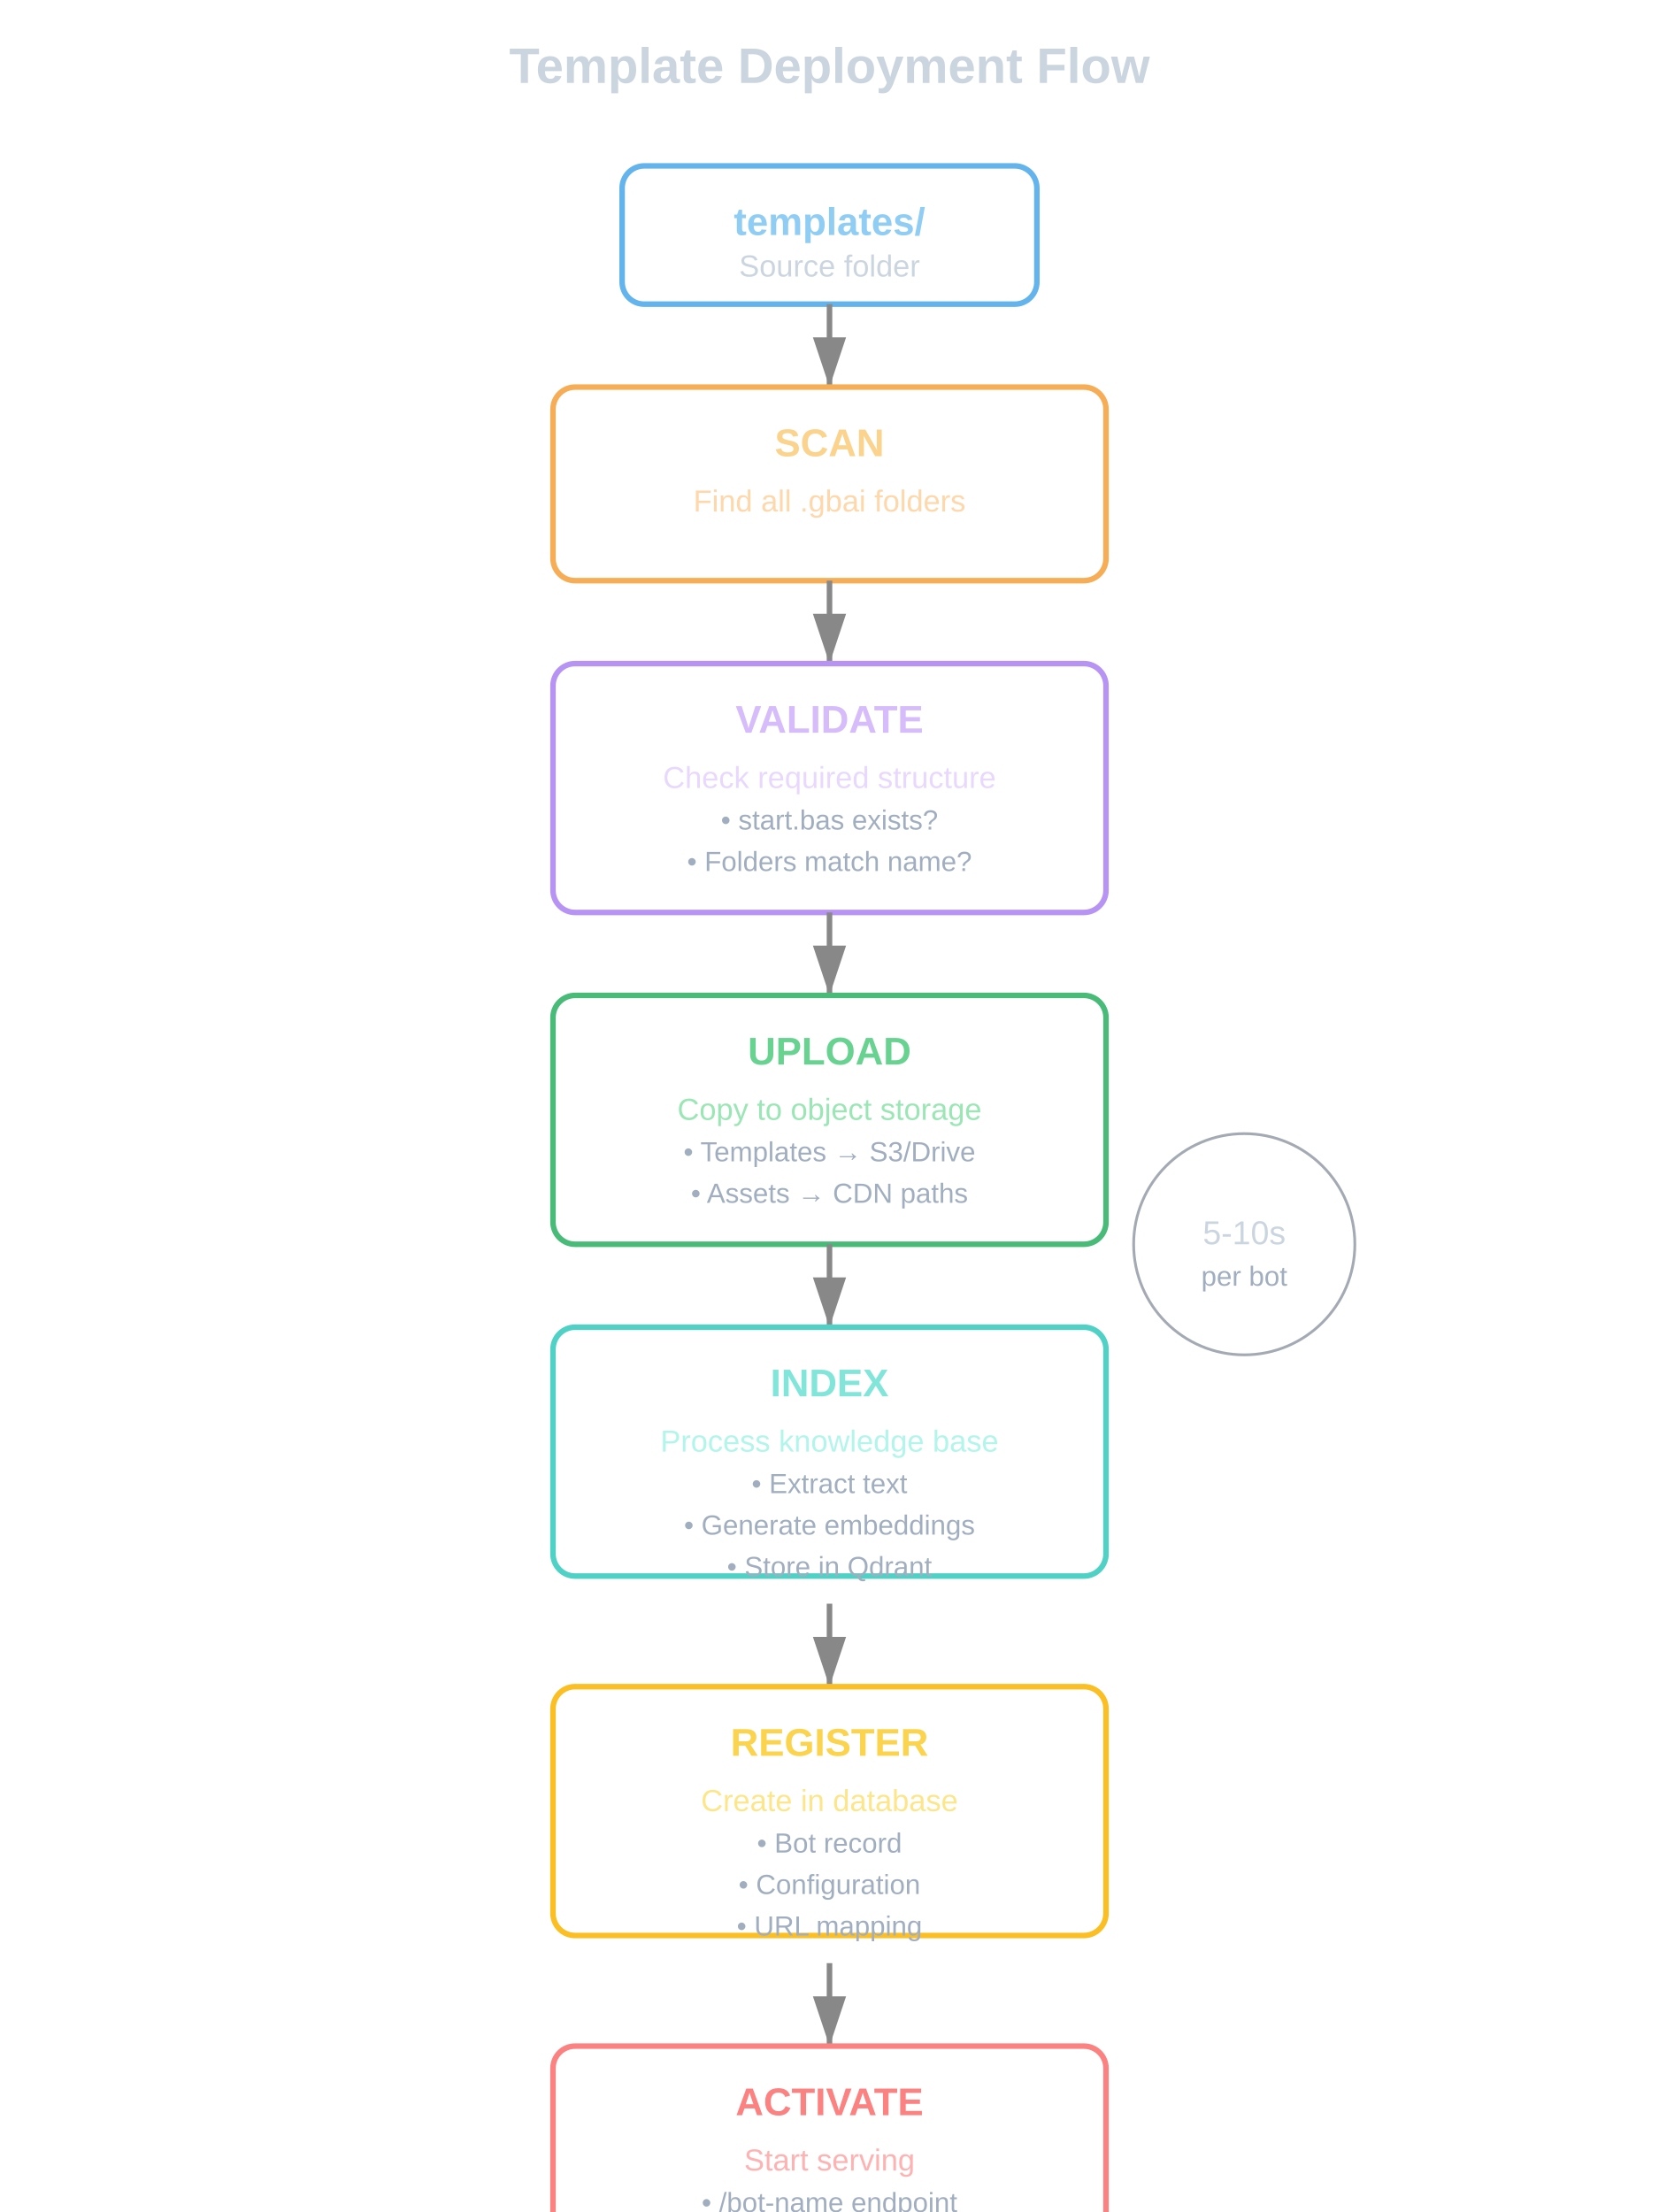
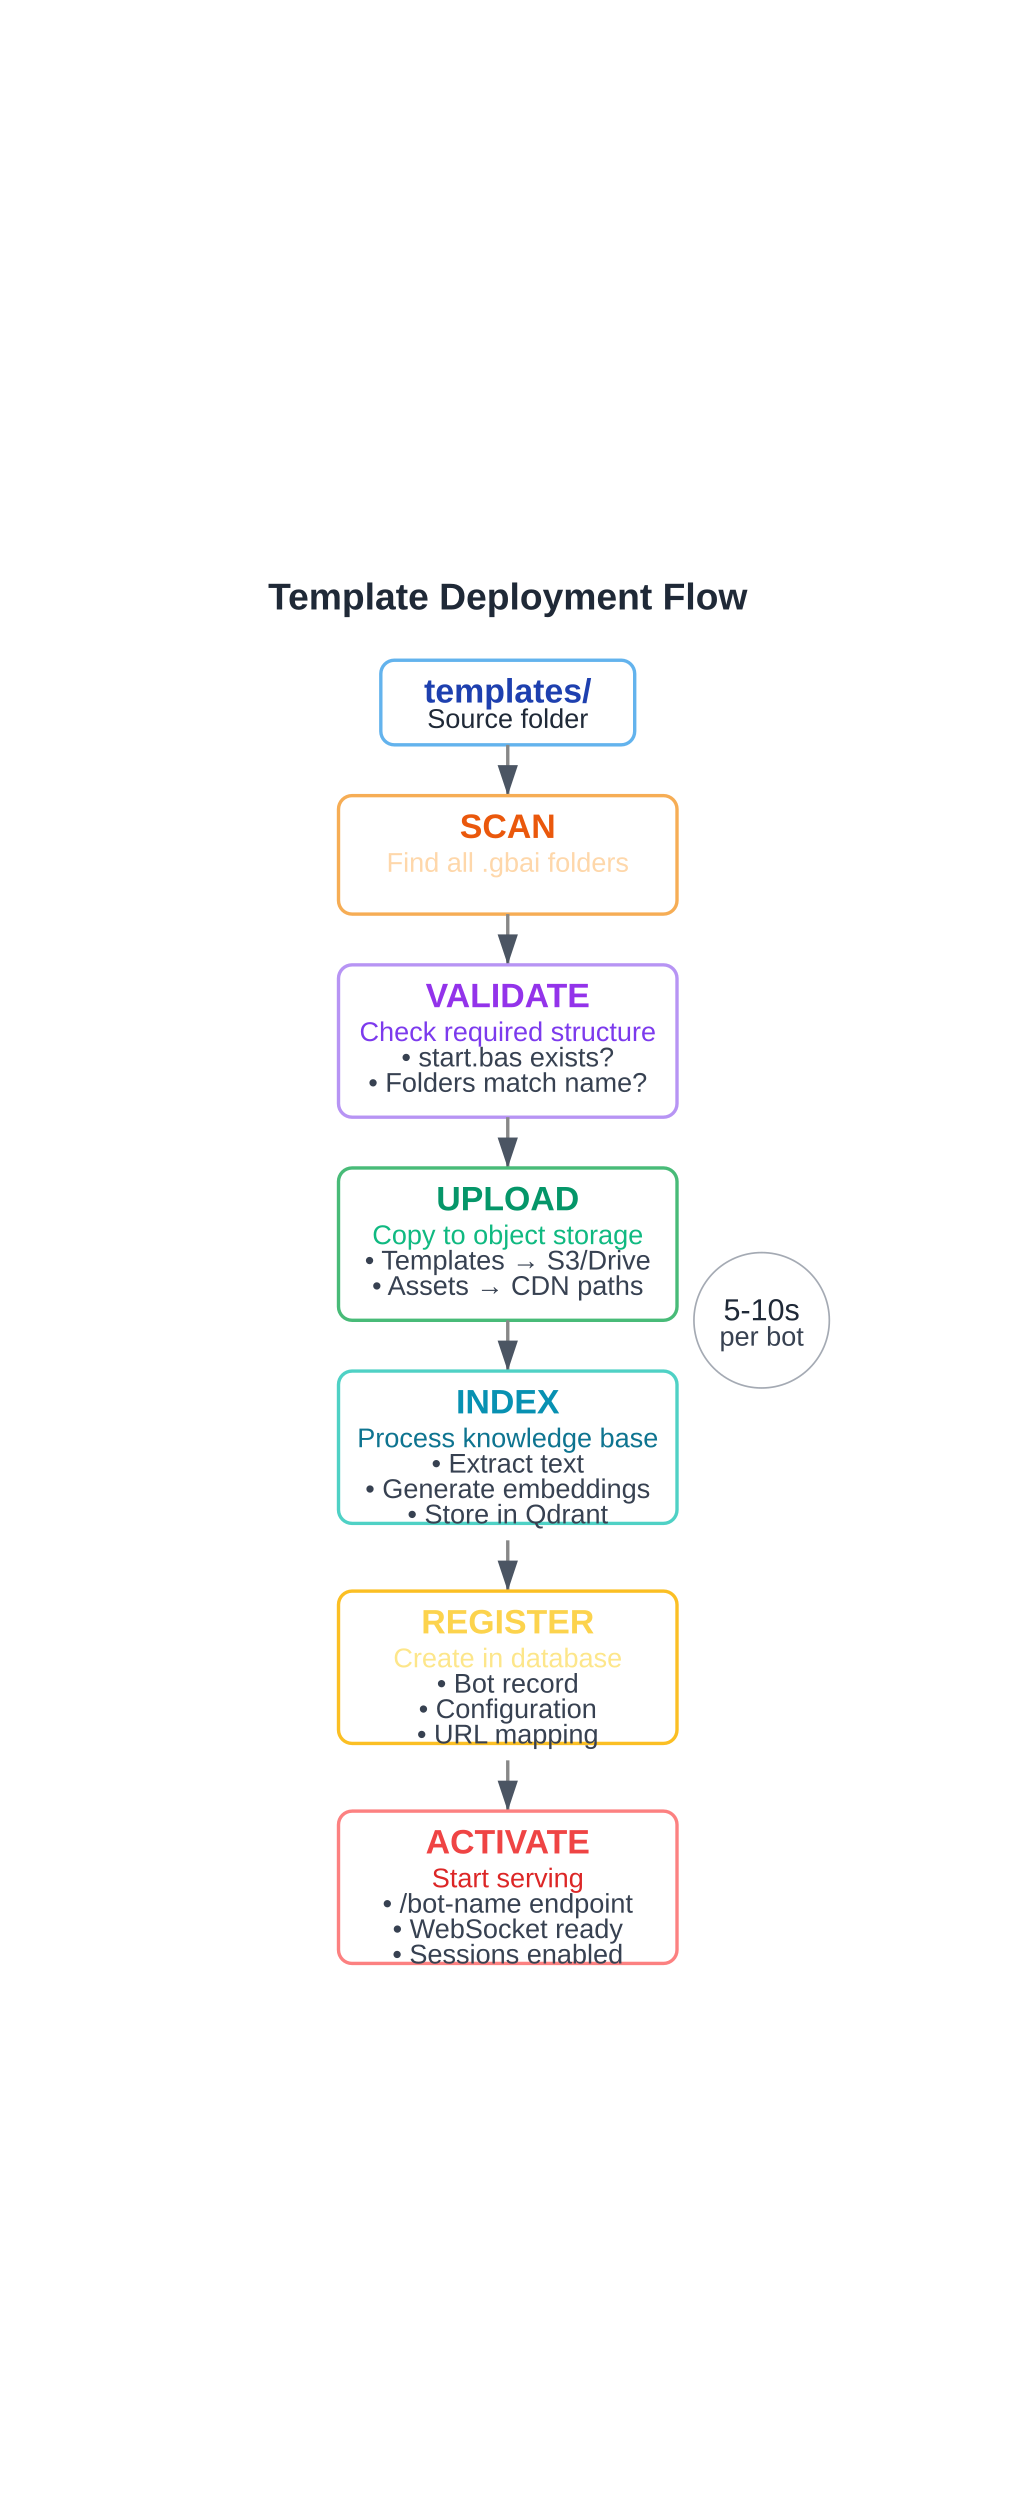
- <svg xmlns="http://www.w3.org/2000/svg" width="600" height="800">
+ <svg xmlns="http://www.w3.org/2000/svg" width="600" height="800" style="max-width: 100%; height: auto;">
  <defs>
    <marker id="arrow" markerWidth="10" markerHeight="10" refX="9" refY="3" orient="auto" markerUnits="strokeWidth">
-       <path d="M0,0 L0,6 L9,3 z" fill="#888" />
+       <path d="M0,0 L0,6 L9,3 z" fill="#4B5563" />
    </marker>
  </defs>
-   <text x="300" y="30" text-anchor="middle" font-family="Arial, sans-serif" font-size="18" font-weight="bold" fill="#CBD5E0">Template Deployment Flow</text>
+   <text x="300" y="30" text-anchor="middle" font-family="Arial, sans-serif" font-size="22" font-weight="bold" fill="#1F2937">Template Deployment Flow</text>
  <rect x="225" y="60" width="150" height="50" fill="none" stroke="#63B3ED" stroke-width="2" rx="8" />
-   <text x="300" y="85" text-anchor="middle" font-family="Arial, sans-serif" font-size="14" font-weight="bold" fill="#90CDF4">templates/</text>
-   <text x="300" y="100" text-anchor="middle" font-family="Arial, sans-serif" font-size="11" fill="#CBD5E0">Source folder</text>
+   <text x="300" y="85" text-anchor="middle" font-family="Arial, sans-serif" font-size="20" font-weight="bold" fill="#1E40AF">templates/</text>
+   <text x="300" y="100" text-anchor="middle" font-family="Arial, sans-serif" font-size="16" fill="#1F2937">Source folder</text>
  <line x1="300" y1="110" x2="300" y2="140" stroke="#888" stroke-width="2" marker-end="url(#arrow)" />
  <rect x="200" y="140" width="200" height="70" fill="none" stroke="#F6AD55" stroke-width="2" rx="8" />
-   <text x="300" y="165" text-anchor="middle" font-family="Arial, sans-serif" font-size="14" font-weight="bold" fill="#FBD38D">SCAN</text>
-   <text x="300" y="185" text-anchor="middle" font-family="Arial, sans-serif" font-size="11" fill="#FED7AA">Find all .gbai folders</text>
+   <text x="300" y="165" text-anchor="middle" font-family="Arial, sans-serif" font-size="20" font-weight="bold" fill="#EA580C">SCAN</text>
+   <text x="300" y="185" text-anchor="middle" font-family="Arial, sans-serif" font-size="16" fill="#FED7AA">Find all .gbai folders</text>
  <line x1="300" y1="210" x2="300" y2="240" stroke="#888" stroke-width="2" marker-end="url(#arrow)" />
  <rect x="200" y="240" width="200" height="90" fill="none" stroke="#B794F4" stroke-width="2" rx="8" />
-   <text x="300" y="265" text-anchor="middle" font-family="Arial, sans-serif" font-size="14" font-weight="bold" fill="#D6BCFA">VALIDATE</text>
-   <text x="300" y="285" text-anchor="middle" font-family="Arial, sans-serif" font-size="11" fill="#E9D8FD">Check required structure</text>
-   <text x="300" y="300" text-anchor="middle" font-family="Arial, sans-serif" font-size="10" fill="#A0AEC0">• start.bas exists?</text>
-   <text x="300" y="315" text-anchor="middle" font-family="Arial, sans-serif" font-size="10" fill="#A0AEC0">• Folders match name?</text>
+   <text x="300" y="265" text-anchor="middle" font-family="Arial, sans-serif" font-size="20" font-weight="bold" fill="#9333EA">VALIDATE</text>
+   <text x="300" y="285" text-anchor="middle" font-family="Arial, sans-serif" font-size="16" fill="#7C3AED">Check required structure</text>
+   <text x="300" y="300" text-anchor="middle" font-family="Arial, sans-serif" font-size="16" fill="#374151">• start.bas exists?</text>
+   <text x="300" y="315" text-anchor="middle" font-family="Arial, sans-serif" font-size="16" fill="#374151">• Folders match name?</text>
  <line x1="300" y1="330" x2="300" y2="360" stroke="#888" stroke-width="2" marker-end="url(#arrow)" />
  <rect x="200" y="360" width="200" height="90" fill="none" stroke="#48BB78" stroke-width="2" rx="8" />
-   <text x="300" y="385" text-anchor="middle" font-family="Arial, sans-serif" font-size="14" font-weight="bold" fill="#68D391">UPLOAD</text>
-   <text x="300" y="405" text-anchor="middle" font-family="Arial, sans-serif" font-size="11" fill="#9AE6B4">Copy to object storage</text>
-   <text x="300" y="420" text-anchor="middle" font-family="Arial, sans-serif" font-size="10" fill="#A0AEC0">• Templates → S3/Drive</text>
-   <text x="300" y="435" text-anchor="middle" font-family="Arial, sans-serif" font-size="10" fill="#A0AEC0">• Assets → CDN paths</text>
+   <text x="300" y="385" text-anchor="middle" font-family="Arial, sans-serif" font-size="20" font-weight="bold" fill="#059669">UPLOAD</text>
+   <text x="300" y="405" text-anchor="middle" font-family="Arial, sans-serif" font-size="16" fill="#10B981">Copy to object storage</text>
+   <text x="300" y="420" text-anchor="middle" font-family="Arial, sans-serif" font-size="16" fill="#374151">• Templates → S3/Drive</text>
+   <text x="300" y="435" text-anchor="middle" font-family="Arial, sans-serif" font-size="16" fill="#374151">• Assets → CDN paths</text>
  <line x1="300" y1="450" x2="300" y2="480" stroke="#888" stroke-width="2" marker-end="url(#arrow)" />
  <rect x="200" y="480" width="200" height="90" fill="none" stroke="#4FD1C5" stroke-width="2" rx="8" />
-   <text x="300" y="505" text-anchor="middle" font-family="Arial, sans-serif" font-size="14" font-weight="bold" fill="#81E6D9">INDEX</text>
-   <text x="300" y="525" text-anchor="middle" font-family="Arial, sans-serif" font-size="11" fill="#B2F5EA">Process knowledge base</text>
-   <text x="300" y="540" text-anchor="middle" font-family="Arial, sans-serif" font-size="10" fill="#A0AEC0">• Extract text</text>
-   <text x="300" y="555" text-anchor="middle" font-family="Arial, sans-serif" font-size="10" fill="#A0AEC0">• Generate embeddings</text>
-   <text x="300" y="570" text-anchor="middle" font-family="Arial, sans-serif" font-size="10" fill="#A0AEC0">• Store in Qdrant</text>
+   <text x="300" y="505" text-anchor="middle" font-family="Arial, sans-serif" font-size="20" font-weight="bold" fill="#0891B2">INDEX</text>
+   <text x="300" y="525" text-anchor="middle" font-family="Arial, sans-serif" font-size="16" fill="#0E7490">Process knowledge base</text>
+   <text x="300" y="540" text-anchor="middle" font-family="Arial, sans-serif" font-size="16" fill="#374151">• Extract text</text>
+   <text x="300" y="555" text-anchor="middle" font-family="Arial, sans-serif" font-size="16" fill="#374151">• Generate embeddings</text>
+   <text x="300" y="570" text-anchor="middle" font-family="Arial, sans-serif" font-size="16" fill="#374151">• Store in Qdrant</text>
  <line x1="300" y1="580" x2="300" y2="610" stroke="#888" stroke-width="2" marker-end="url(#arrow)" />
  <rect x="200" y="610" width="200" height="90" fill="none" stroke="#FBBF24" stroke-width="2" rx="8" />
-   <text x="300" y="635" text-anchor="middle" font-family="Arial, sans-serif" font-size="14" font-weight="bold" fill="#FCD34D">REGISTER</text>
-   <text x="300" y="655" text-anchor="middle" font-family="Arial, sans-serif" font-size="11" fill="#FDE68A">Create in database</text>
-   <text x="300" y="670" text-anchor="middle" font-family="Arial, sans-serif" font-size="10" fill="#A0AEC0">• Bot record</text>
-   <text x="300" y="685" text-anchor="middle" font-family="Arial, sans-serif" font-size="10" fill="#A0AEC0">• Configuration</text>
-   <text x="300" y="700" text-anchor="middle" font-family="Arial, sans-serif" font-size="10" fill="#A0AEC0">• URL mapping</text>
+   <text x="300" y="635" text-anchor="middle" font-family="Arial, sans-serif" font-size="20" font-weight="bold" fill="#FCD34D">REGISTER</text>
+   <text x="300" y="655" text-anchor="middle" font-family="Arial, sans-serif" font-size="16" fill="#FDE68A">Create in database</text>
+   <text x="300" y="670" text-anchor="middle" font-family="Arial, sans-serif" font-size="16" fill="#374151">• Bot record</text>
+   <text x="300" y="685" text-anchor="middle" font-family="Arial, sans-serif" font-size="16" fill="#374151">• Configuration</text>
+   <text x="300" y="700" text-anchor="middle" font-family="Arial, sans-serif" font-size="16" fill="#374151">• URL mapping</text>
  <line x1="300" y1="710" x2="300" y2="740" stroke="#888" stroke-width="2" marker-end="url(#arrow)" />
  <rect x="200" y="740" width="200" height="90" fill="none" stroke="#FC8181" stroke-width="2" rx="8" />
-   <text x="300" y="765" text-anchor="middle" font-family="Arial, sans-serif" font-size="14" font-weight="bold" fill="#FC8181">ACTIVATE</text>
-   <text x="300" y="785" text-anchor="middle" font-family="Arial, sans-serif" font-size="11" fill="#FEB2B2">Start serving</text>
-   <text x="300" y="800" text-anchor="middle" font-family="Arial, sans-serif" font-size="10" fill="#A0AEC0">• /bot-name endpoint</text>
-   <text x="300" y="815" text-anchor="middle" font-family="Arial, sans-serif" font-size="10" fill="#A0AEC0">• WebSocket ready</text>
-   <text x="300" y="830" text-anchor="middle" font-family="Arial, sans-serif" font-size="10" fill="#A0AEC0">• Sessions enabled</text>
+   <text x="300" y="765" text-anchor="middle" font-family="Arial, sans-serif" font-size="20" font-weight="bold" fill="#EF4444">ACTIVATE</text>
+   <text x="300" y="785" text-anchor="middle" font-family="Arial, sans-serif" font-size="16" fill="#DC2626">Start serving</text>
+   <text x="300" y="800" text-anchor="middle" font-family="Arial, sans-serif" font-size="16" fill="#374151">• /bot-name endpoint</text>
+   <text x="300" y="815" text-anchor="middle" font-family="Arial, sans-serif" font-size="16" fill="#374151">• WebSocket ready</text>
+   <text x="300" y="830" text-anchor="middle" font-family="Arial, sans-serif" font-size="16" fill="#374151">• Sessions enabled</text>
  <g id="time-indicator" transform="translate(450, 450)">
    <circle cx="0" cy="0" r="40" fill="none" stroke="#4A5568" stroke-width="1" opacity="0.5" />
-     <text x="0" y="0" text-anchor="middle" font-family="Arial, sans-serif" font-size="12" fill="#CBD5E0">5-10s</text>
-     <text x="0" y="15" text-anchor="middle" font-family="Arial, sans-serif" font-size="10" fill="#A0AEC0">per bot</text>
+     <text x="0" y="0" text-anchor="middle" font-family="Arial, sans-serif" font-size="18" fill="#1F2937">5-10s</text>
+     <text x="0" y="15" text-anchor="middle" font-family="Arial, sans-serif" font-size="16" fill="#374151">per bot</text>
  </g>
</svg>
